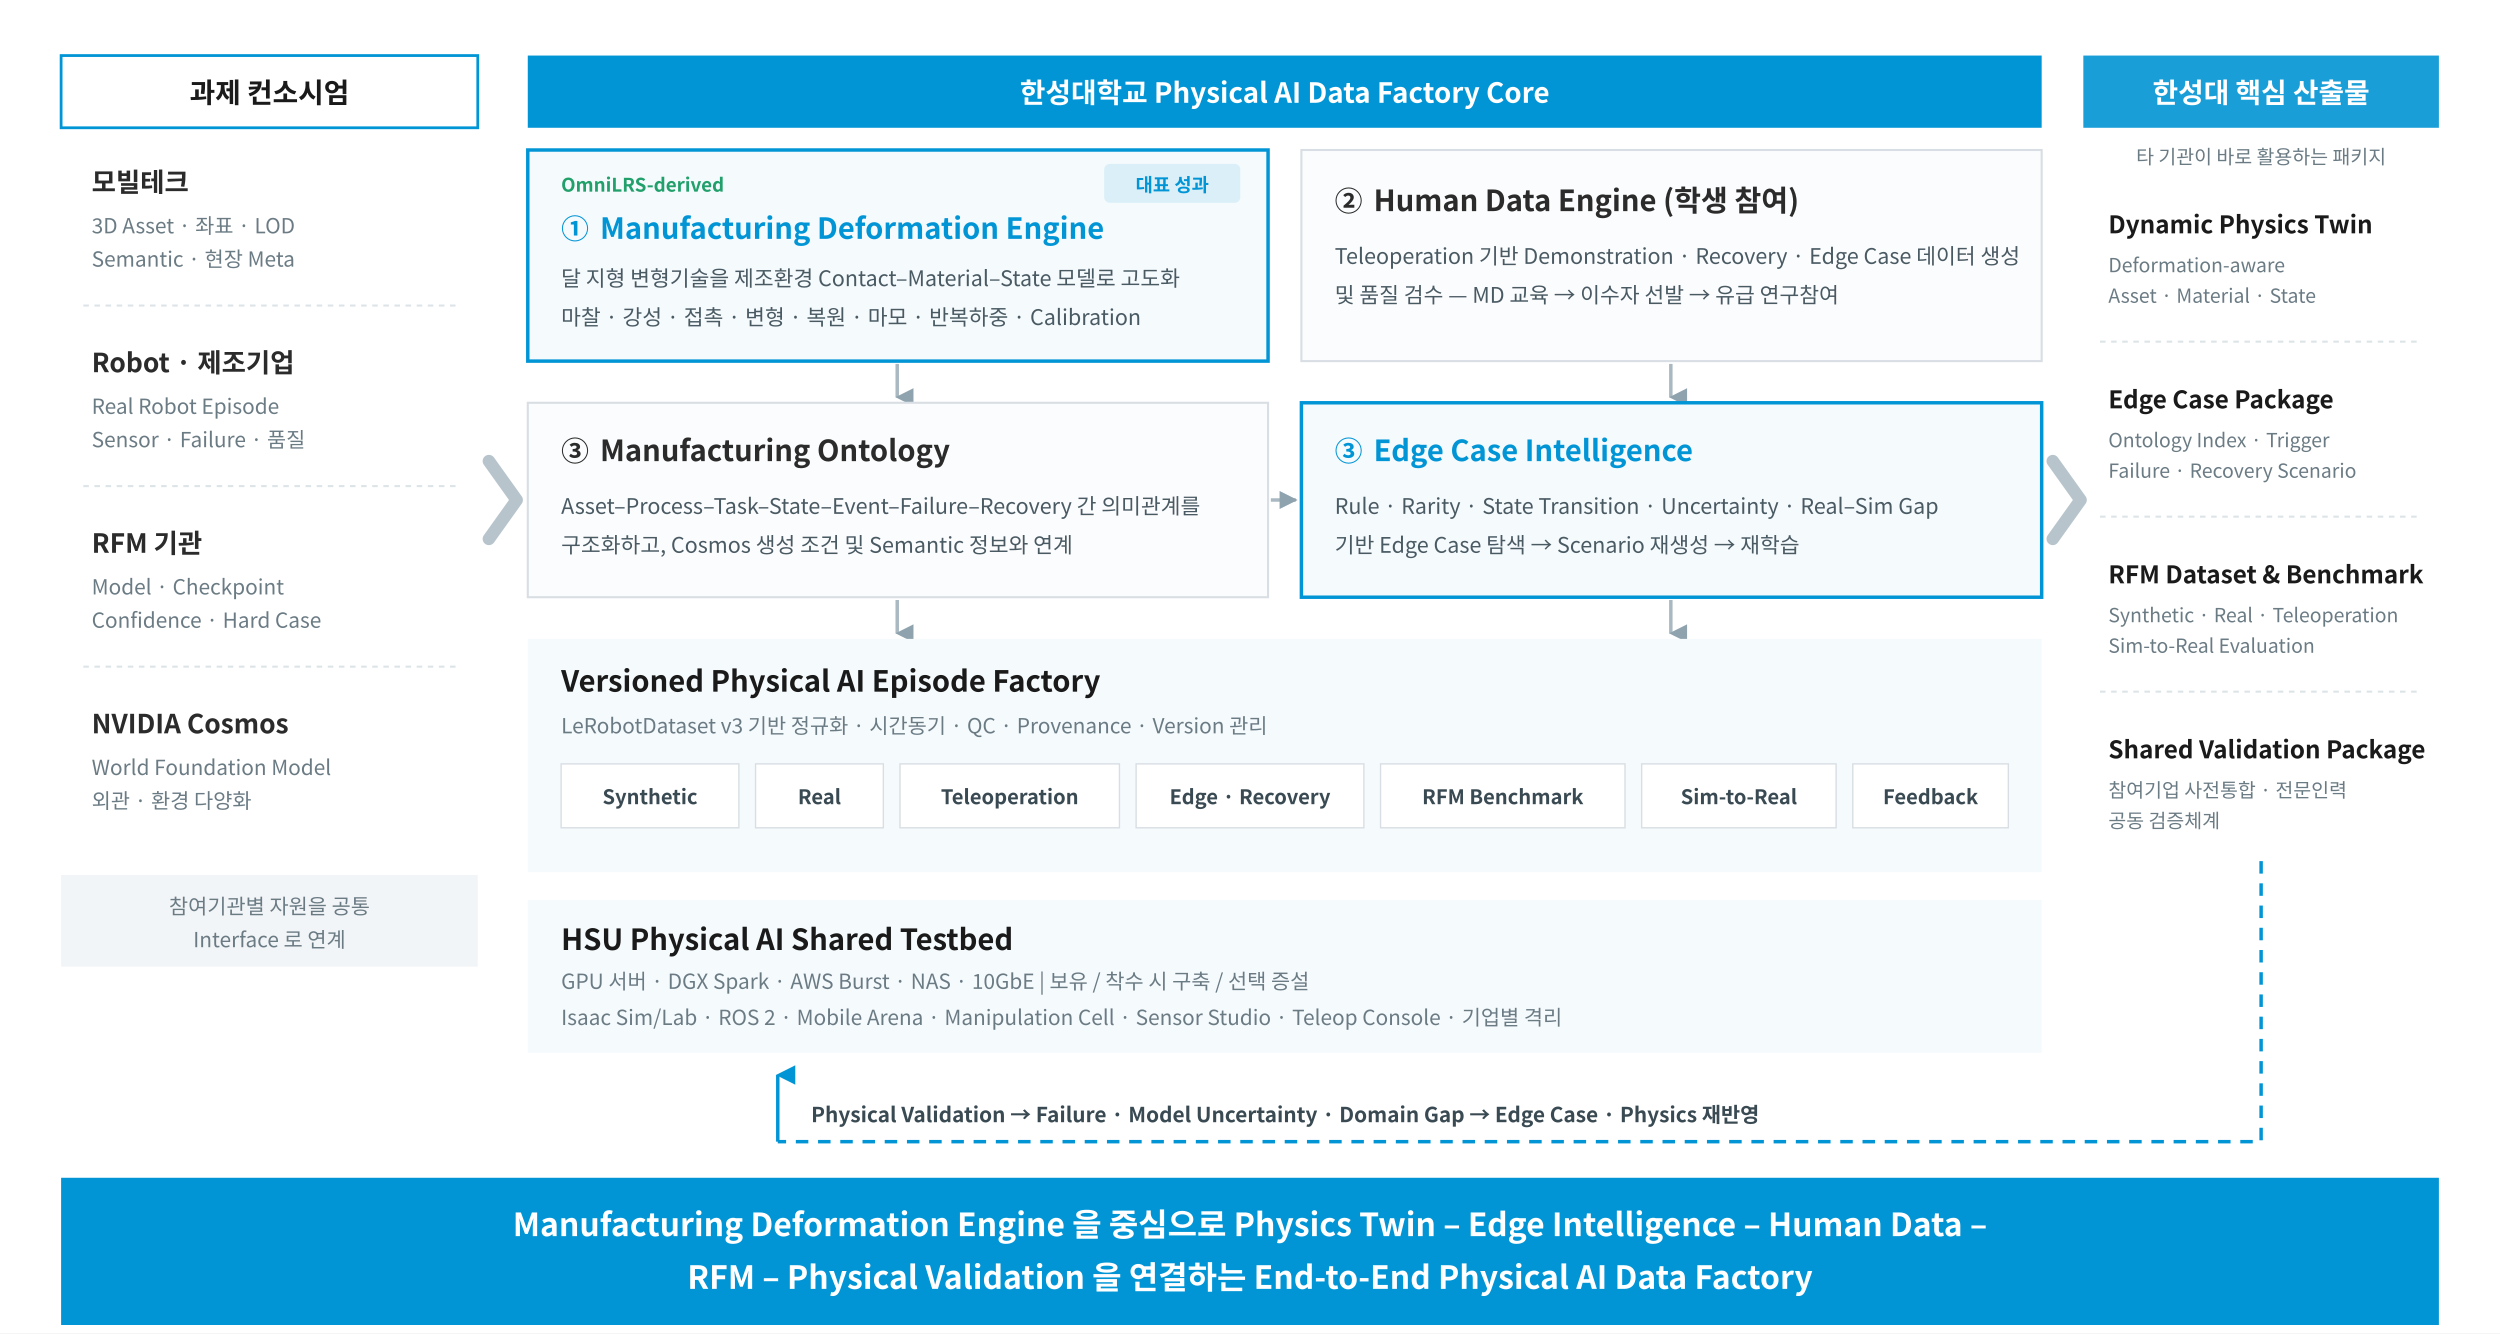
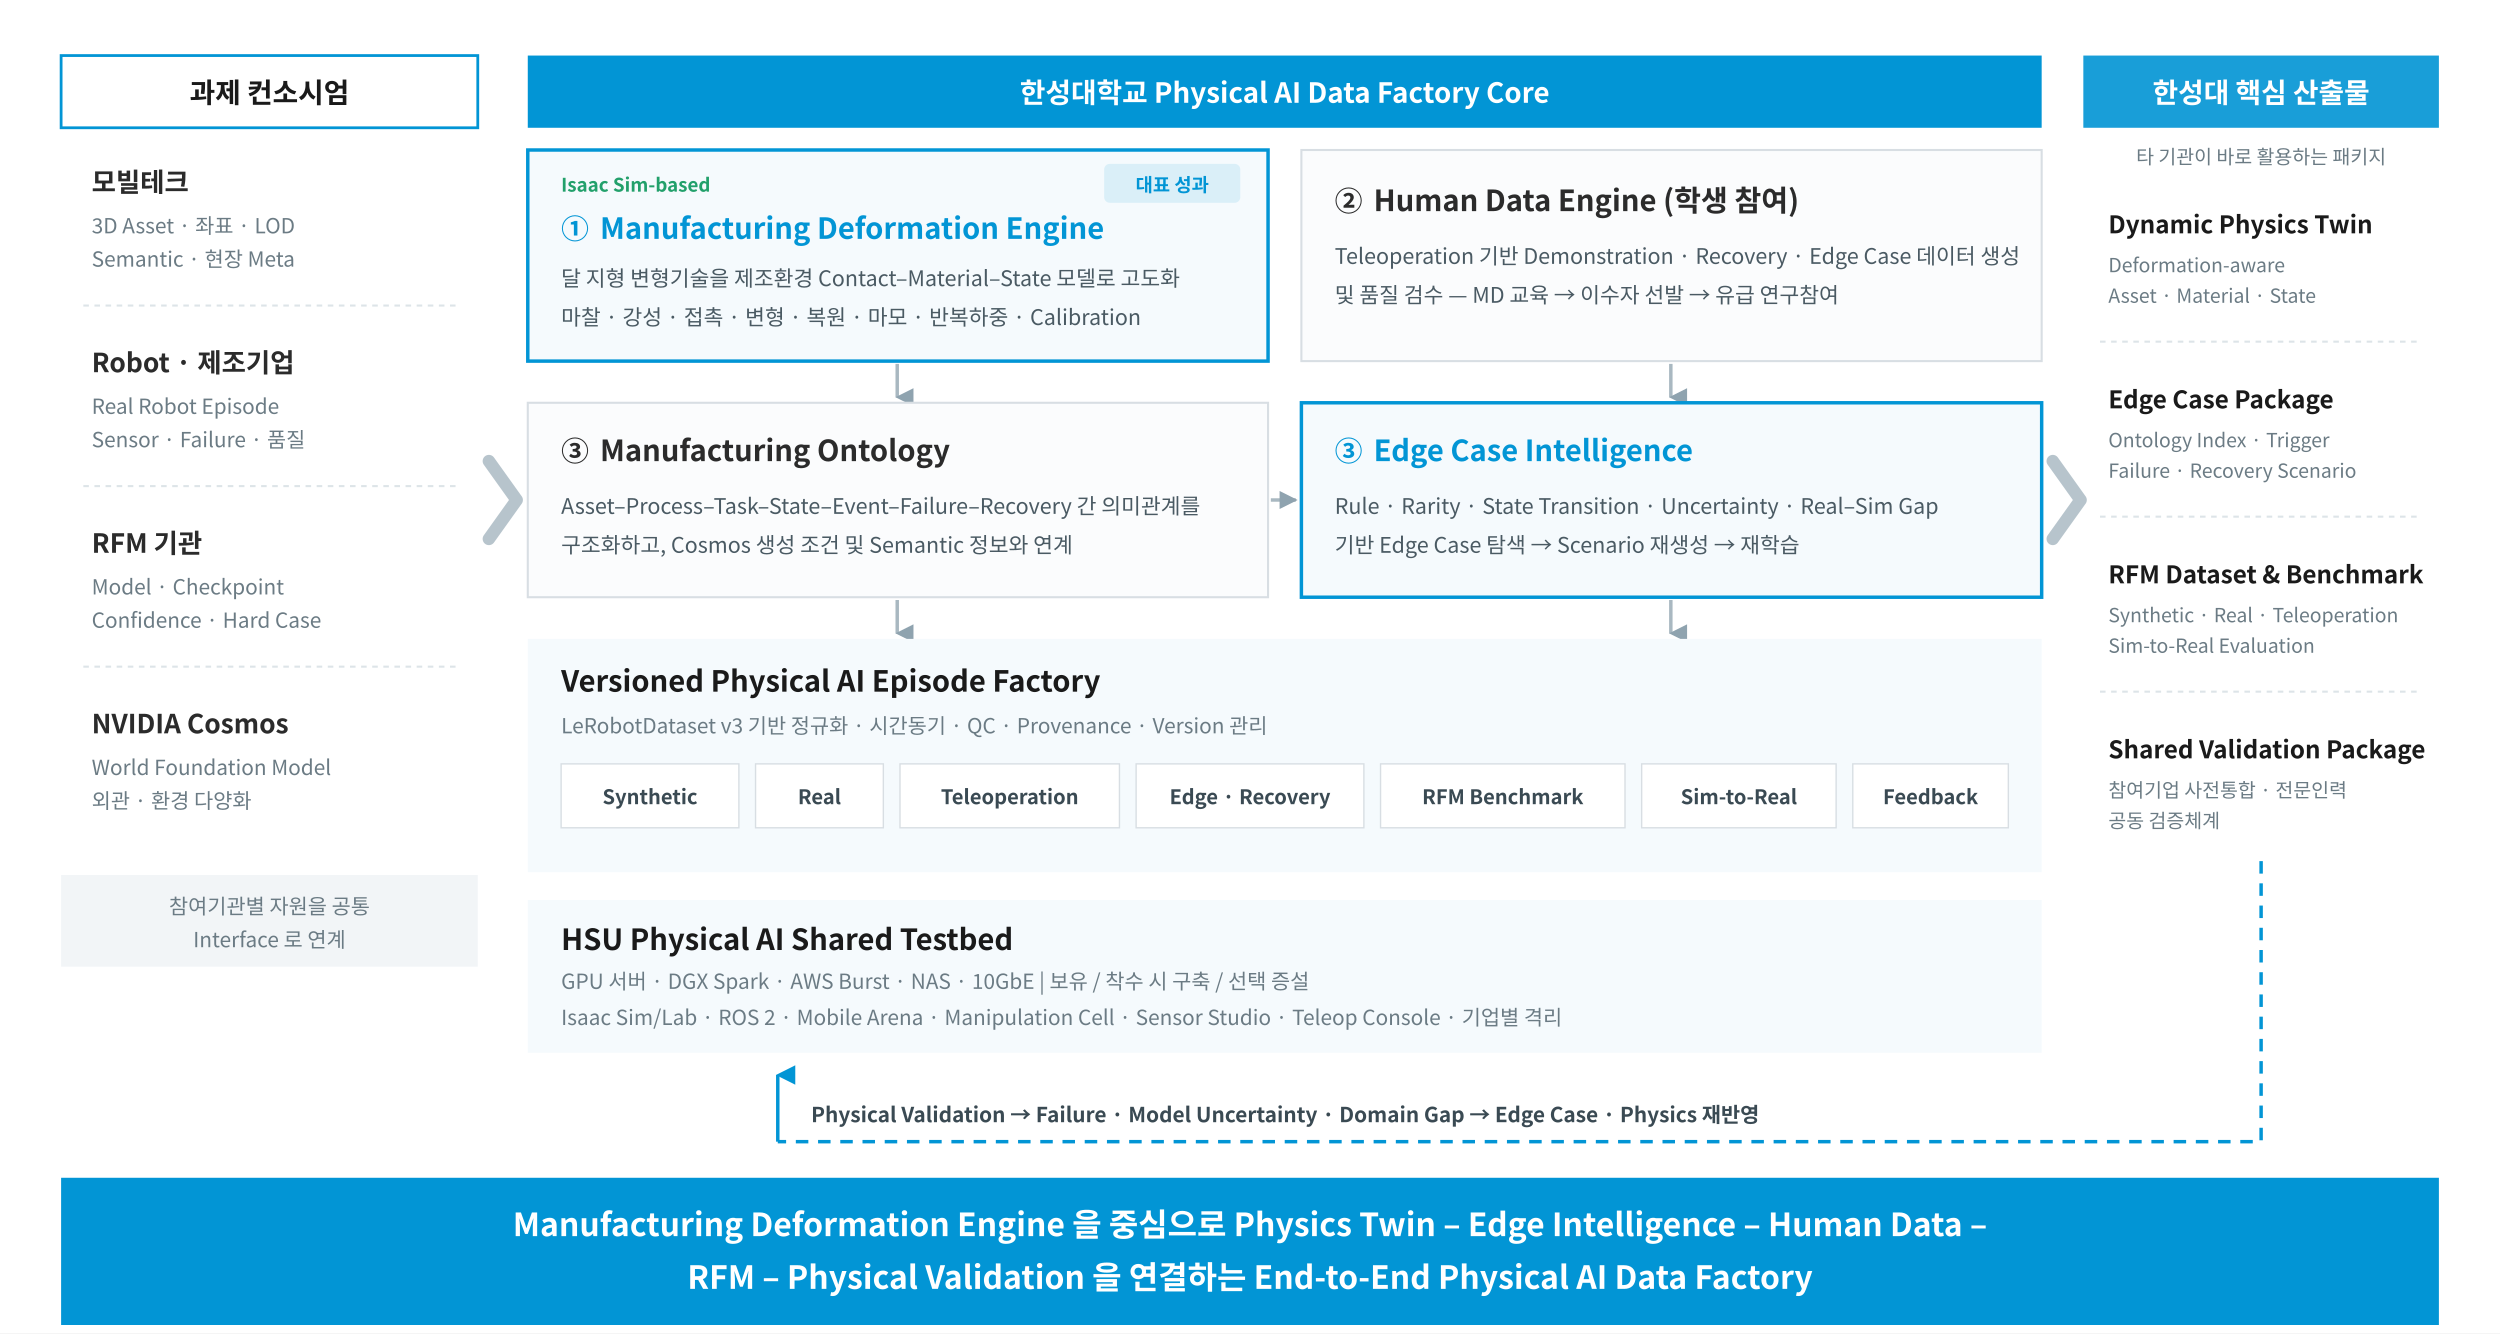
<svg xmlns="http://www.w3.org/2000/svg" width="1800" height="960" viewBox="0 0 1800 960" role="img" aria-labelledby="title desc">
  <defs>
    <marker id="dn" viewBox="0 0 10 10" refX="5" refY="9" markerWidth="13" markerHeight="13" markerUnits="userSpaceOnUse" orient="auto">
      <path d="M0 0 L10 0 L5 10 z" fill="#8FA3AF" />
    </marker>
    <marker id="rt" viewBox="0 0 10 10" refX="9" refY="5" markerWidth="13" markerHeight="13" markerUnits="userSpaceOnUse" orient="auto">
      <path d="M0 0 L10 5 L0 10 z" fill="#8FA3AF" />
    </marker>
    <marker id="up" viewBox="0 0 10 10" refX="5" refY="1" markerWidth="14" markerHeight="14" markerUnits="userSpaceOnUse" orient="auto">
      <path d="M5 0 L10 10 L0 10 z" fill="#0295D5" />
    </marker>
    <style>
      text { font-family: "Noto Sans KR", "Noto Sans CJK KR", "Malgun Gothic", Arial, sans-serif; }
      .eyebrow { font-size: 16px; font-weight: 700; fill: #0295D5; letter-spacing: 1.4px; }
      .h1      { font-size: 38px; font-weight: 800; fill: #1A1A1A; }
      .ci      { font-size: 19px; font-weight: 800; fill: #0295D5; letter-spacing: .5px; }
      .cis     { font-size: 11px; font-weight: 700; fill: #7A8A93; letter-spacing: 1.6px; }
      .colhd   { font-size: 20px; font-weight: 800; }
      .itemT   { font-size: 19px; font-weight: 700; fill: #2B2B2B; }
      .itemB   { font-size: 15px; fill: #6B7B84; }
      .cardN   { font-size: 20px; font-weight: 800; }
      .cardT   { font-size: 21px; font-weight: 800; }
      .cardB   { font-size: 15.5px; fill: #4A5A63; }
      .tag     { font-size: 13.5px; font-weight: 700; fill: #22A06B; }
      .badge   { font-size: 13.5px; font-weight: 700; fill: #0295D5; }
      .bandT   { font-size: 21px; font-weight: 800; fill: #1A1A1A; }
      .bandB   { font-size: 15px; fill: #6B7B84; }
      .pill    { font-size: 14.5px; font-weight: 600; fill: #3A4A53; }
      .outT    { font-size: 17.5px; font-weight: 800; fill: #1A1A1A; }
      .outB    { font-size: 14px; fill: #6B7B84; }
      .fb      { font-size: 15px; font-weight: 600; fill: #3A4A53; }
      .foot    { font-size: 23px; font-weight: 800; fill: #ffffff; }
    </style>
  </defs>
  <rect width="1800" height="960" fill="#ffffff" />
  <g transform="translate(0,-110)">
    <rect x="44" y="150" width="300" height="52" fill="#ffffff" stroke="#0295D5" stroke-width="2" />
    <text x="194" y="184" text-anchor="middle" class="colhd" fill="#1A1A1A">과제 컨소시엄</text>
    <text x="66" y="248" class="itemT">모빌테크</text>
    <text x="66" y="278" class="itemB">3D Asset · 좌표 · LOD</text>
    <text x="66" y="302" class="itemB">Semantic · 현장 Meta</text>
    <path d="M60 330 H328" stroke="#DDE4E8" stroke-width="1.5" stroke-dasharray="4 4" />
    <text x="66" y="378" class="itemT">Robot · 제조기업</text>
    <text x="66" y="408" class="itemB">Real Robot Episode</text>
    <text x="66" y="432" class="itemB">Sensor · Failure · 품질</text>
    <path d="M60 460 H328" stroke="#DDE4E8" stroke-width="1.5" stroke-dasharray="4 4" />
    <text x="66" y="508" class="itemT">RFM 기관</text>
    <text x="66" y="538" class="itemB">Model · Checkpoint</text>
    <text x="66" y="562" class="itemB">Confidence · Hard Case</text>
    <path d="M60 590 H328" stroke="#DDE4E8" stroke-width="1.5" stroke-dasharray="4 4" />
    <text x="66" y="638" class="itemT">NVIDIA Cosmos</text>
    <text x="66" y="668" class="itemB">World Foundation Model</text>
    <text x="66" y="692" class="itemB">외관 · 환경 다양화</text>
    <rect x="44" y="740" width="300" height="66" fill="#F2F5F7" />
    <text x="194" y="768" text-anchor="middle" class="itemB">참여기관별 자원을 공통</text>
    <text x="194" y="792" text-anchor="middle" class="itemB">Interface 로 연계</text>
    <path d="M352 442 L372 470 L352 498" fill="none" stroke="#B7C4CC" stroke-width="9" stroke-linecap="round" stroke-linejoin="round" />
    <rect x="380" y="150" width="1090" height="52" fill="#0295D5" />
    <text x="925" y="184" text-anchor="middle" class="colhd" fill="#ffffff">한성대학교 Physical AI Data Factory Core</text>
    <rect x="380" y="218" width="533" height="152" fill="#F5FAFD" stroke="#0295D5" stroke-width="2.5" />
-     <text x="404" y="248" class="tag">OmniLRS-derived</text>
+     <text x="404" y="248" class="tag">Isaac Sim-based</text>
    <rect x="795" y="228" width="98" height="28" rx="4" fill="#DAEFF8" />
    <text x="844" y="248" text-anchor="middle" class="badge">대표 성과</text>
    <text x="404" y="282" class="cardN" fill="#0295D5">①</text>
    <text x="432" y="282" class="cardT" fill="#0295D5">Manufacturing Deformation Engine</text>
    <text x="404" y="316" class="cardB">달 지형 변형기술을 제조환경 Contact–Material–State 모델로 고도화</text>
    <text x="404" y="344" class="cardB">마찰 · 강성 · 접촉 · 변형 · 복원 · 마모 · 반복하중 · Calibration</text>
    <rect x="937" y="218" width="533" height="152" fill="#FBFCFD" stroke="#D8DEE3" stroke-width="1.5" />
    <text x="961" y="262" class="cardN" fill="#2B2B2B">②</text>
    <text x="989" y="262" class="cardT" fill="#2B2B2B">Human Data Engine (학생 참여)</text>
    <text x="961" y="300" class="cardB">Teleoperation 기반 Demonstration · Recovery · Edge Case 데이터 생성</text>
    <text x="961" y="328" class="cardB">및 품질 검수 — MD 교육 → 이수자 선발 → 유급 연구참여</text>
    <path d="M646 372 V396" stroke="#A9B8C1" stroke-width="2.5" marker-end="url(#dn)" />
    <path d="M1203 372 V396" stroke="#A9B8C1" stroke-width="2.5" marker-end="url(#dn)" />
    <rect x="380" y="400" width="533" height="140" fill="#FBFCFD" stroke="#D8DEE3" stroke-width="1.5" />
    <text x="404" y="442" class="cardN" fill="#2B2B2B">③</text>
    <text x="432" y="442" class="cardT" fill="#2B2B2B">Manufacturing Ontology</text>
    <text x="404" y="480" class="cardB">Asset–Process–Task–State–Event–Failure–Recovery 간 의미관계를</text>
    <text x="404" y="508" class="cardB">구조화하고, Cosmos 생성 조건 및 Semantic 정보와 연계</text>
    <rect x="937" y="400" width="533" height="140" fill="#F5FAFD" stroke="#0295D5" stroke-width="2.5" />
    <text x="961" y="442" class="cardN" fill="#0295D5">③</text>
    <text x="989" y="442" class="cardT" fill="#0295D5">Edge Case Intelligence</text>
    <text x="961" y="480" class="cardB">Rule · Rarity · State Transition · Uncertainty · Real–Sim Gap</text>
    <text x="961" y="508" class="cardB">기반 Edge Case 탐색 → Scenario 재생성 → 재학습</text>
    <path d="M915 470 L933 470" stroke="#A9B8C1" stroke-width="2.5" marker-end="url(#rt)" />
    <path d="M646 542 V566" stroke="#A9B8C1" stroke-width="2.5" marker-end="url(#dn)" />
    <path d="M1203 542 V566" stroke="#A9B8C1" stroke-width="2.5" marker-end="url(#dn)" />
    <rect x="380" y="570" width="1090" height="168" fill="#F5FAFD" />
    <text x="404" y="608" class="bandT">Versioned Physical AI Episode Factory</text>
    <text x="404" y="638" class="bandB">LeRobotDataset v3 기반 정규화 · 시간동기 · QC · Provenance · Version 관리</text>
    <g class="pill">
      <rect x="404" y="660" width="128" height="46" fill="#ffffff" stroke="#D8DEE3" />
      <text x="468" y="689" text-anchor="middle">Synthetic</text>
      <rect x="544" y="660" width="92" height="46" fill="#ffffff" stroke="#D8DEE3" />
      <text x="590" y="689" text-anchor="middle">Real</text>
      <rect x="648" y="660" width="158" height="46" fill="#ffffff" stroke="#D8DEE3" />
      <text x="727" y="689" text-anchor="middle">Teleoperation</text>
      <rect x="818" y="660" width="164" height="46" fill="#ffffff" stroke="#D8DEE3" />
      <text x="900" y="689" text-anchor="middle">Edge · Recovery</text>
      <rect x="994" y="660" width="176" height="46" fill="#ffffff" stroke="#D8DEE3" />
      <text x="1082" y="689" text-anchor="middle">RFM Benchmark</text>
      <rect x="1182" y="660" width="140" height="46" fill="#ffffff" stroke="#D8DEE3" />
      <text x="1252" y="689" text-anchor="middle">Sim-to-Real</text>
      <rect x="1334" y="660" width="112" height="46" fill="#ffffff" stroke="#D8DEE3" />
      <text x="1390" y="689" text-anchor="middle">Feedback</text>
    </g>
    <rect x="380" y="758" width="1090" height="110" fill="#F5FAFD" />
    <text x="404" y="794" class="bandT">HSU Physical AI Shared Testbed</text>
    <text x="404" y="822" class="bandB">GPU 서버 · DGX Spark · AWS Burst · NAS · 10GbE  |  보유 / 착수 시 구축 / 선택 증설</text>
    <text x="404" y="848" class="bandB">Isaac Sim/Lab · ROS 2 · Mobile Arena · Manipulation Cell · Sensor Studio · Teleop Console · 기업별 격리</text>
    <path d="M1478 442 L1498 470 L1478 498" fill="none" stroke="#B7C4CC" stroke-width="9" stroke-linecap="round" stroke-linejoin="round" />
    <rect x="1500" y="150" width="256" height="52" fill="#199ED8" />
    <text x="1628" y="184" text-anchor="middle" class="colhd" fill="#ffffff">한성대 핵심 산출물</text>
    <text x="1628" y="228" text-anchor="middle" class="outB">타 기관이 바로 활용하는 패키지</text>
    <text x="1518" y="278" class="outT">Dynamic Physics Twin</text>
    <text x="1518" y="306" class="outB">Deformation-aware</text>
    <text x="1518" y="328" class="outB">Asset · Material · State</text>
    <path d="M1512 356 H1744" stroke="#DDE4E8" stroke-width="1.5" stroke-dasharray="4 4" />
    <text x="1518" y="404" class="outT">Edge Case Package</text>
    <text x="1518" y="432" class="outB">Ontology Index · Trigger</text>
    <text x="1518" y="454" class="outB">Failure · Recovery Scenario</text>
    <path d="M1512 482 H1744" stroke="#DDE4E8" stroke-width="1.5" stroke-dasharray="4 4" />
    <text x="1518" y="530" class="outT">RFM Dataset &amp; Benchmark</text>
    <text x="1518" y="558" class="outB">Synthetic · Real · Teleoperation</text>
    <text x="1518" y="580" class="outB">Sim-to-Real Evaluation</text>
    <path d="M1512 608 H1744" stroke="#DDE4E8" stroke-width="1.5" stroke-dasharray="4 4" />
    <text x="1518" y="656" class="outT">Shared Validation Package</text>
    <text x="1518" y="684" class="outB">참여기업 사전통합 · 전문인력</text>
    <text x="1518" y="706" class="outB">공동 검증체계</text>
    <path d="M1628 730 V932 H560" fill="none" stroke="#0295D5" stroke-width="2.5" stroke-dasharray="9 7" />
    <path d="M560 932 V884" stroke="#0295D5" stroke-width="2.5" marker-end="url(#up)" />
    <text x="584" y="918" class="fb">Physical Validation → Failure · Model Uncertainty · Domain Gap → Edge Case · Physics 재반영</text>
    <rect x="44" y="958" width="1712" height="106" fill="#0295D5" />
    <text x="900" y="1000" text-anchor="middle" class="foot">Manufacturing Deformation Engine 을 중심으로 Physics Twin – Edge Intelligence – Human Data –</text>
    <text x="900" y="1038" text-anchor="middle" class="foot">RFM – Physical Validation 을 연결하는 End-to-End Physical AI Data Factory</text>
  </g>
</svg>
